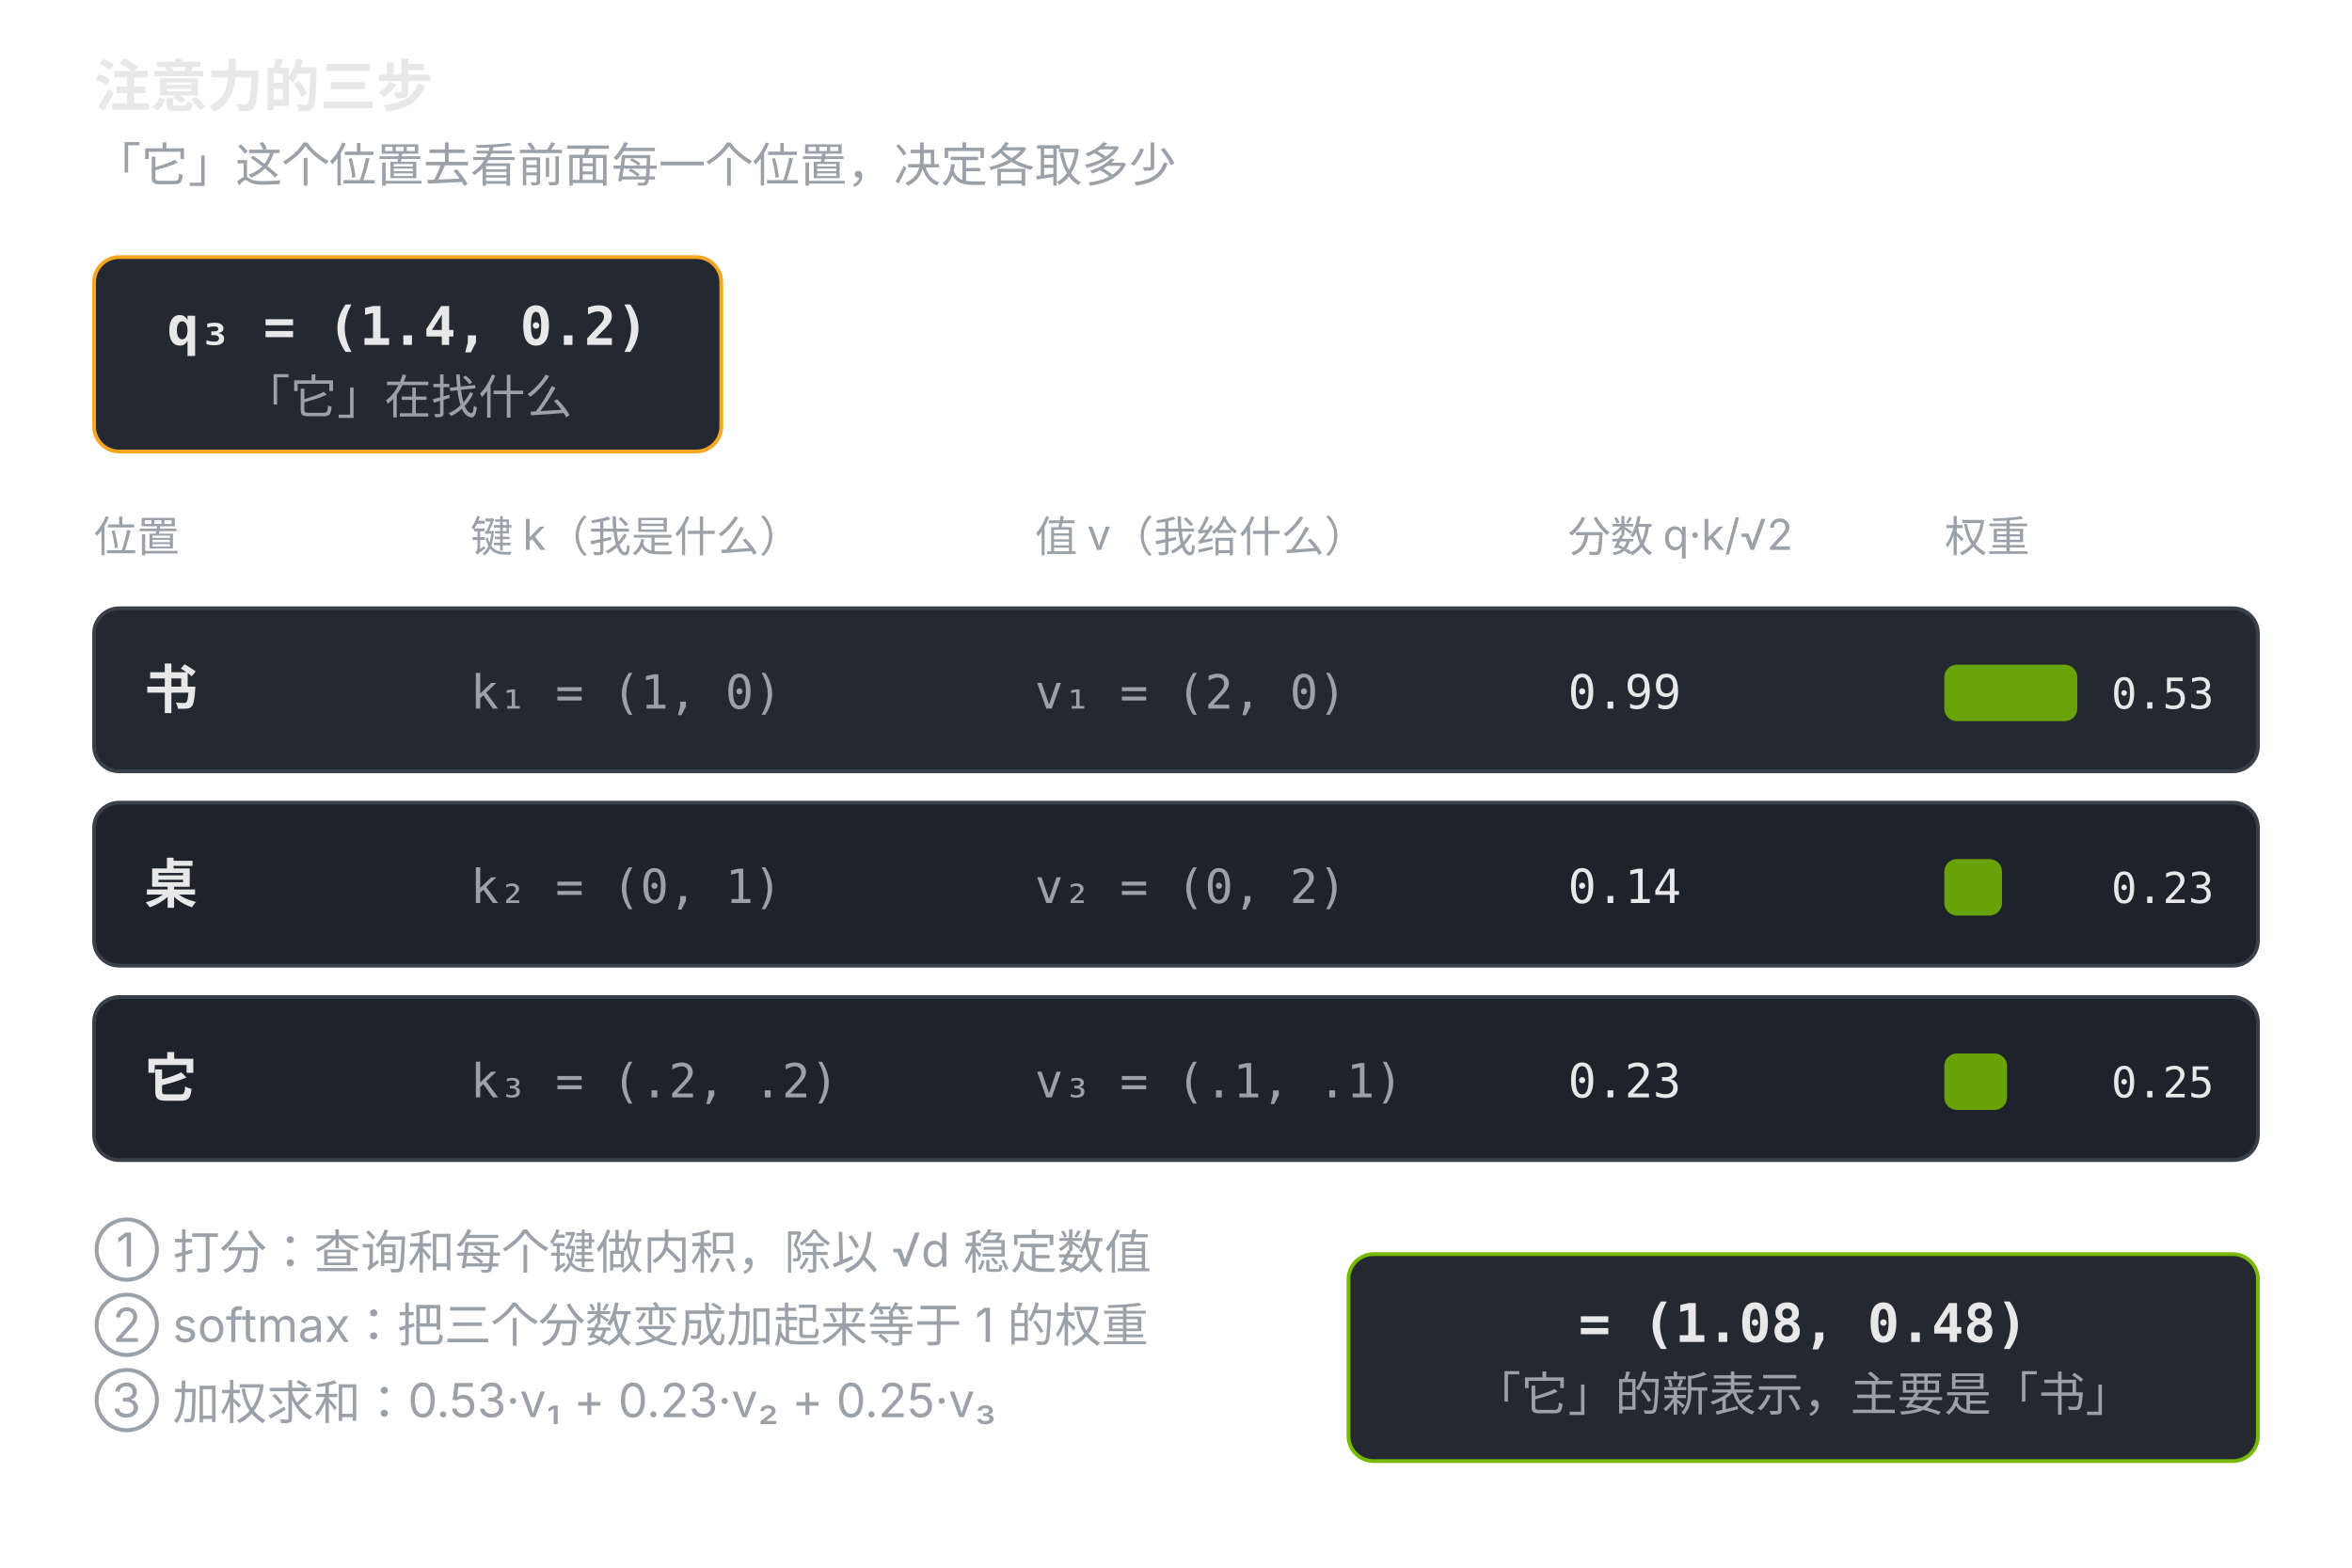
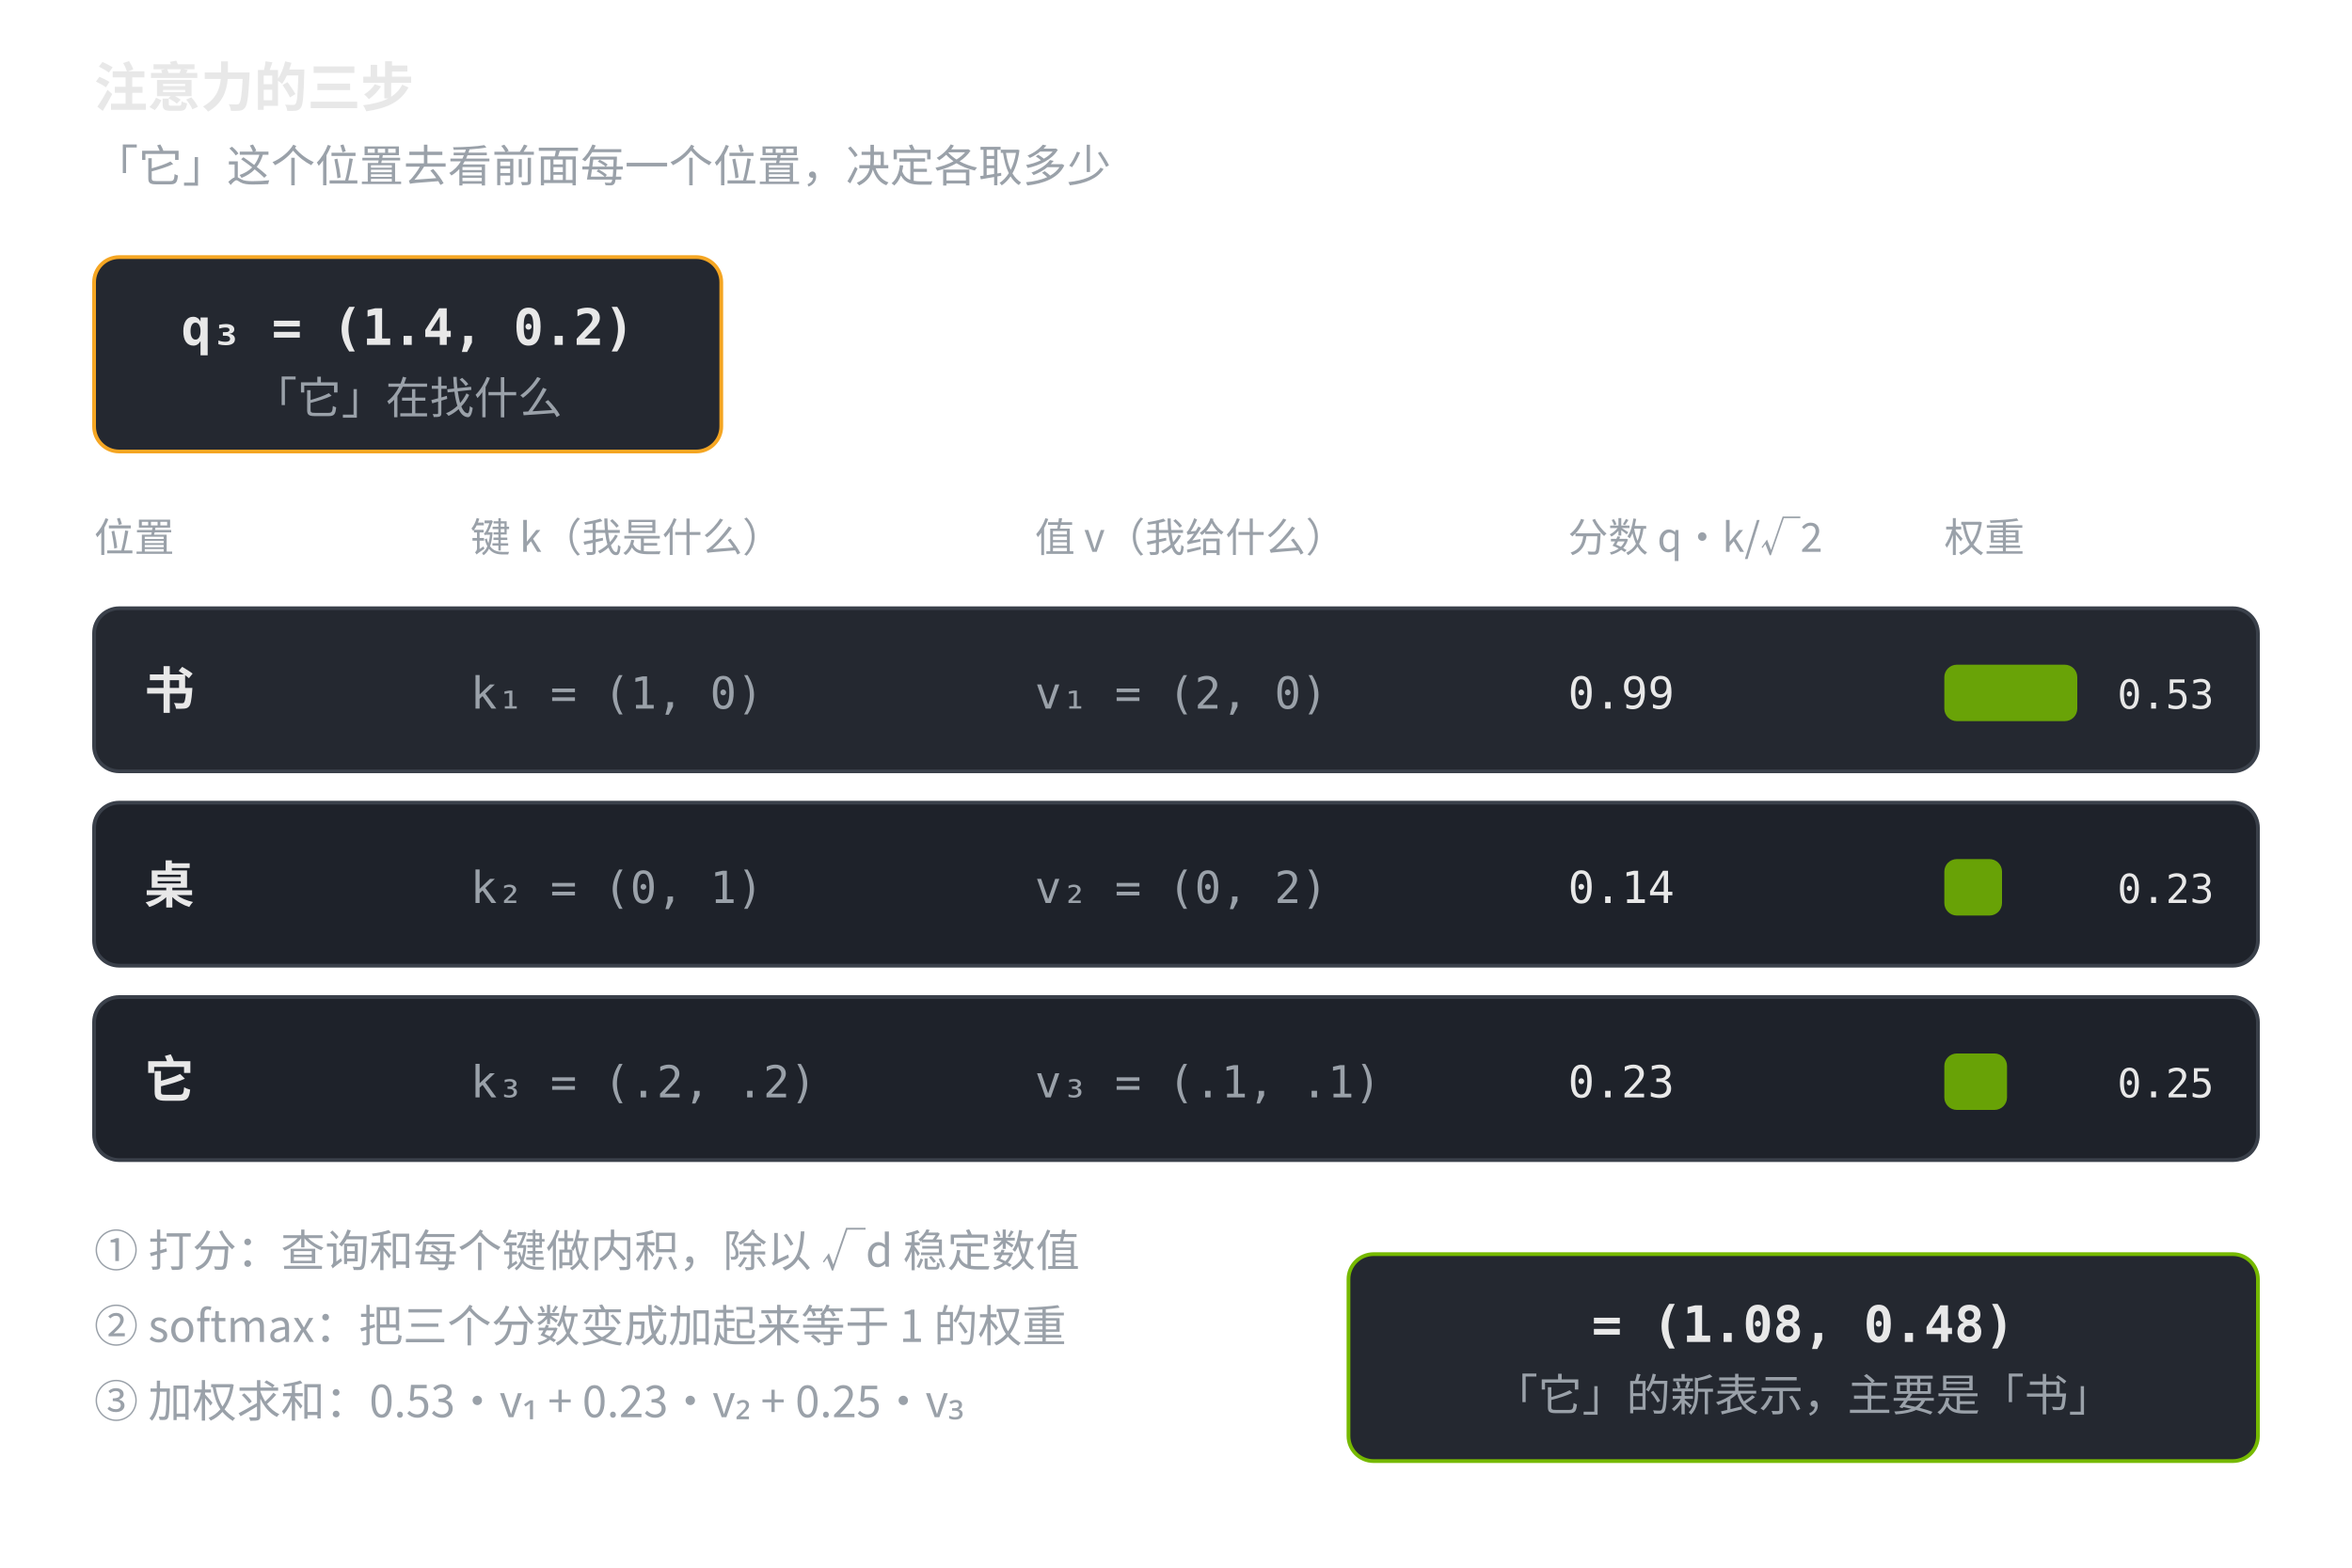
<svg xmlns="http://www.w3.org/2000/svg" viewBox="0 0 750 500" width="750" height="500" role="img" aria-label="注意力三步：查询与每个键内积得到分数，softmax 变成和为一的权重，再按权重把各位置的值加权求和">
-   <style>.m{font-family:"JetBrains Mono","SF Mono",Menlo,Consolas,monospace}.s{font-family:-apple-system,BlinkMacSystemFont,"Segoe UI","PingFang SC","Noto Sans SC",sans-serif}</style>
+   <style>.t2t-m{font-family:"JetBrains Mono Variable","JetBrains Mono","SF Mono",Menlo,Consolas,monospace}.t2t-s{font-family:"Noto Sans CJK SC","Noto Sans SC Variable","Noto Sans SC","Source Han Sans SC","PingFang SC","Microsoft YaHei",system-ui,sans-serif}</style>
  <defs>
    <marker id="qa" markerUnits="userSpaceOnUse" markerWidth="9" markerHeight="9" refX="8" refY="4.5" orient="auto">
      <path d="M0 0.8 8 4.5 0 8.2z" fill="#9AA1A9" />
    </marker>
  </defs>
-   <text x="30" y="34" class="s" font-size="18.0" fill="#E8E8E8" text-anchor="start" font-weight="700">注意力的三步</text>
-   <text x="30" y="58" class="s" font-size="15.0" fill="#9AA1A9" text-anchor="start" font-weight="400">「它」这个位置去看前面每一个位置，决定各取多少</text>
+   <text x="30" y="34" class="t2t-s" font-size="17.0" fill="#E8E8E8" text-anchor="start" font-weight="700">注意力的三步</text>
+   <text x="30" y="58" class="t2t-s" font-size="14.1" fill="#9AA1A9" text-anchor="start" font-weight="400">「它」这个位置去看前面每一个位置，决定各取多少</text>
  <rect x="30" y="82" width="200" height="62" rx="8" fill="#242830" stroke="#F5A623" stroke-width="1.2" />
-   <text x="130.0" y="110" class="m" font-size="17.0" fill="#E8E8E8" text-anchor="middle" font-weight="600">q₃ = (1.4, 0.2)</text>
-   <text x="130.0" y="132" class="m" font-size="15.0" fill="#9AA1A9" text-anchor="middle" font-weight="400">「它」在找什么</text>
-   <text x="30" y="176" class="s" font-size="13.6" fill="#9AA1A9" text-anchor="start" font-weight="400">位置</text>
-   <text x="150" y="176" class="s" font-size="13.6" fill="#9AA1A9" text-anchor="start" font-weight="400">键 k（我是什么）</text>
-   <text x="330" y="176" class="s" font-size="13.6" fill="#9AA1A9" text-anchor="start" font-weight="400">值 v（我给什么）</text>
-   <text x="500" y="176" class="s" font-size="13.6" fill="#9AA1A9" text-anchor="start" font-weight="400">分数 q·k/√2</text>
-   <text x="620" y="176" class="s" font-size="13.6" fill="#9AA1A9" text-anchor="start" font-weight="400">权重</text>
+   <text x="130.0" y="110" class="t2t-m" font-size="16.0" fill="#E8E8E8" text-anchor="middle" font-weight="600">q₃ = (1.4, 0.2)</text>
+   <text x="130.0" y="132" class="t2t-m" font-size="14.1" fill="#9AA1A9" text-anchor="middle" font-weight="400">「它」在找什么</text>
+   <text x="30" y="176" class="t2t-s" font-size="12.8" fill="#9AA1A9" text-anchor="start" font-weight="400">位置</text>
+   <text x="150" y="176" class="t2t-s" font-size="12.8" fill="#9AA1A9" text-anchor="start" font-weight="400">键 k（我是什么）</text>
+   <text x="330" y="176" class="t2t-s" font-size="12.8" fill="#9AA1A9" text-anchor="start" font-weight="400">值 v（我给什么）</text>
+   <text x="500" y="176" class="t2t-s" font-size="12.8" fill="#9AA1A9" text-anchor="start" font-weight="400">分数 q·k/√2</text>
+   <text x="620" y="176" class="t2t-s" font-size="12.8" fill="#9AA1A9" text-anchor="start" font-weight="400">权重</text>
  <rect x="30" y="194" width="690" height="52" rx="8" fill="#242830" stroke="#3A404A" stroke-width="1.2" />
-   <text x="46" y="226" class="s" font-size="17.0" fill="#E8E8E8" text-anchor="start" font-weight="700">书</text>
-   <text x="150" y="226" class="m" font-size="15.0" fill="#9AA1A9" text-anchor="start" font-weight="400">k₁ = (1, 0)</text>
-   <text x="330" y="226" class="m" font-size="15.0" fill="#9AA1A9" text-anchor="start" font-weight="400">v₁ = (2, 0)</text>
-   <text x="500" y="226" class="m" font-size="15.0" fill="#E8E8E8" text-anchor="start" font-weight="400">0.99</text>
+   <text x="46" y="226" class="t2t-s" font-size="16.0" fill="#E8E8E8" text-anchor="start" font-weight="700">书</text>
+   <text x="150" y="226" class="t2t-m" font-size="14.1" fill="#9AA1A9" text-anchor="start" font-weight="400">k₁ = (1, 0)</text>
+   <text x="330" y="226" class="t2t-m" font-size="14.1" fill="#9AA1A9" text-anchor="start" font-weight="400">v₁ = (2, 0)</text>
+   <text x="500" y="226" class="t2t-m" font-size="14.1" fill="#E8E8E8" text-anchor="start" font-weight="400">0.99</text>
  <rect x="620" y="212" width="42.4" height="18" rx="4" fill="#76B900" fill-opacity=".85" />
-   <text x="706" y="226" class="m" font-size="13.6" fill="#E8E8E8" text-anchor="end" font-weight="400">0.53</text>
+   <text x="706" y="226" class="t2t-m" font-size="12.8" fill="#E8E8E8" text-anchor="end" font-weight="400">0.53</text>
  <rect x="30" y="256" width="690" height="52" rx="8" fill="#1E222A" stroke="#3A404A" stroke-width="1.2" />
-   <text x="46" y="288" class="s" font-size="17.0" fill="#E8E8E8" text-anchor="start" font-weight="700">桌</text>
-   <text x="150" y="288" class="m" font-size="15.0" fill="#9AA1A9" text-anchor="start" font-weight="400">k₂ = (0, 1)</text>
-   <text x="330" y="288" class="m" font-size="15.0" fill="#9AA1A9" text-anchor="start" font-weight="400">v₂ = (0, 2)</text>
-   <text x="500" y="288" class="m" font-size="15.0" fill="#E8E8E8" text-anchor="start" font-weight="400">0.14</text>
+   <text x="46" y="288" class="t2t-s" font-size="16.0" fill="#E8E8E8" text-anchor="start" font-weight="700">桌</text>
+   <text x="150" y="288" class="t2t-m" font-size="14.1" fill="#9AA1A9" text-anchor="start" font-weight="400">k₂ = (0, 1)</text>
+   <text x="330" y="288" class="t2t-m" font-size="14.1" fill="#9AA1A9" text-anchor="start" font-weight="400">v₂ = (0, 2)</text>
+   <text x="500" y="288" class="t2t-m" font-size="14.1" fill="#E8E8E8" text-anchor="start" font-weight="400">0.14</text>
  <rect x="620" y="274" width="18.4" height="18" rx="4" fill="#76B900" fill-opacity=".85" />
-   <text x="706" y="288" class="m" font-size="13.6" fill="#E8E8E8" text-anchor="end" font-weight="400">0.23</text>
+   <text x="706" y="288" class="t2t-m" font-size="12.8" fill="#E8E8E8" text-anchor="end" font-weight="400">0.23</text>
  <rect x="30" y="318" width="690" height="52" rx="8" fill="#1E222A" stroke="#3A404A" stroke-width="1.2" />
-   <text x="46" y="350" class="s" font-size="17.0" fill="#E8E8E8" text-anchor="start" font-weight="700">它</text>
-   <text x="150" y="350" class="m" font-size="15.0" fill="#9AA1A9" text-anchor="start" font-weight="400">k₃ = (.2, .2)</text>
-   <text x="330" y="350" class="m" font-size="15.0" fill="#9AA1A9" text-anchor="start" font-weight="400">v₃ = (.1, .1)</text>
-   <text x="500" y="350" class="m" font-size="15.0" fill="#E8E8E8" text-anchor="start" font-weight="400">0.23</text>
+   <text x="46" y="350" class="t2t-s" font-size="16.0" fill="#E8E8E8" text-anchor="start" font-weight="700">它</text>
+   <text x="150" y="350" class="t2t-m" font-size="14.1" fill="#9AA1A9" text-anchor="start" font-weight="400">k₃ = (.2, .2)</text>
+   <text x="330" y="350" class="t2t-m" font-size="14.1" fill="#9AA1A9" text-anchor="start" font-weight="400">v₃ = (.1, .1)</text>
+   <text x="500" y="350" class="t2t-m" font-size="14.1" fill="#E8E8E8" text-anchor="start" font-weight="400">0.23</text>
  <rect x="620" y="336" width="20.0" height="18" rx="4" fill="#76B900" fill-opacity=".85" />
-   <text x="706" y="350" class="m" font-size="13.6" fill="#E8E8E8" text-anchor="end" font-weight="400">0.25</text>
-   <text x="30" y="404" class="s" font-size="15.0" fill="#9AA1A9" text-anchor="start" font-weight="400">① 打分：查询和每个键做内积，除以 √d 稳定数值</text>
-   <text x="30" y="428" class="s" font-size="15.0" fill="#9AA1A9" text-anchor="start" font-weight="400">② softmax：把三个分数变成加起来等于 1 的权重</text>
-   <text x="30" y="452" class="s" font-size="15.0" fill="#9AA1A9" text-anchor="start" font-weight="400">③ 加权求和：0.53·v₁ + 0.23·v₂ + 0.25·v₃</text>
+   <text x="706" y="350" class="t2t-m" font-size="12.8" fill="#E8E8E8" text-anchor="end" font-weight="400">0.25</text>
+   <text x="30" y="404" class="t2t-s" font-size="14.1" fill="#9AA1A9" text-anchor="start" font-weight="400">① 打分：查询和每个键做内积，除以 √d 稳定数值</text>
+   <text x="30" y="428" class="t2t-s" font-size="14.1" fill="#9AA1A9" text-anchor="start" font-weight="400">② softmax：把三个分数变成加起来等于 1 的权重</text>
+   <text x="30" y="452" class="t2t-s" font-size="14.1" fill="#9AA1A9" text-anchor="start" font-weight="400">③ 加权求和：0.53·v₁ + 0.23·v₂ + 0.25·v₃</text>
  <rect x="430" y="400" width="290" height="66" rx="8" fill="#242830" stroke="#76B900" stroke-width="1.2" />
-   <text x="575.0" y="428" class="m" font-size="17.0" fill="#E8E8E8" text-anchor="middle" font-weight="600">= (1.08, 0.48)</text>
-   <text x="575.0" y="450" class="m" font-size="15.0" fill="#9AA1A9" text-anchor="middle" font-weight="400">「它」的新表示，主要是「书」</text>
+   <text x="575.0" y="428" class="t2t-m" font-size="16.0" fill="#E8E8E8" text-anchor="middle" font-weight="600">= (1.08, 0.48)</text>
+   <text x="575.0" y="450" class="t2t-m" font-size="14.1" fill="#9AA1A9" text-anchor="middle" font-weight="400">「它」的新表示，主要是「书」</text>
</svg>
